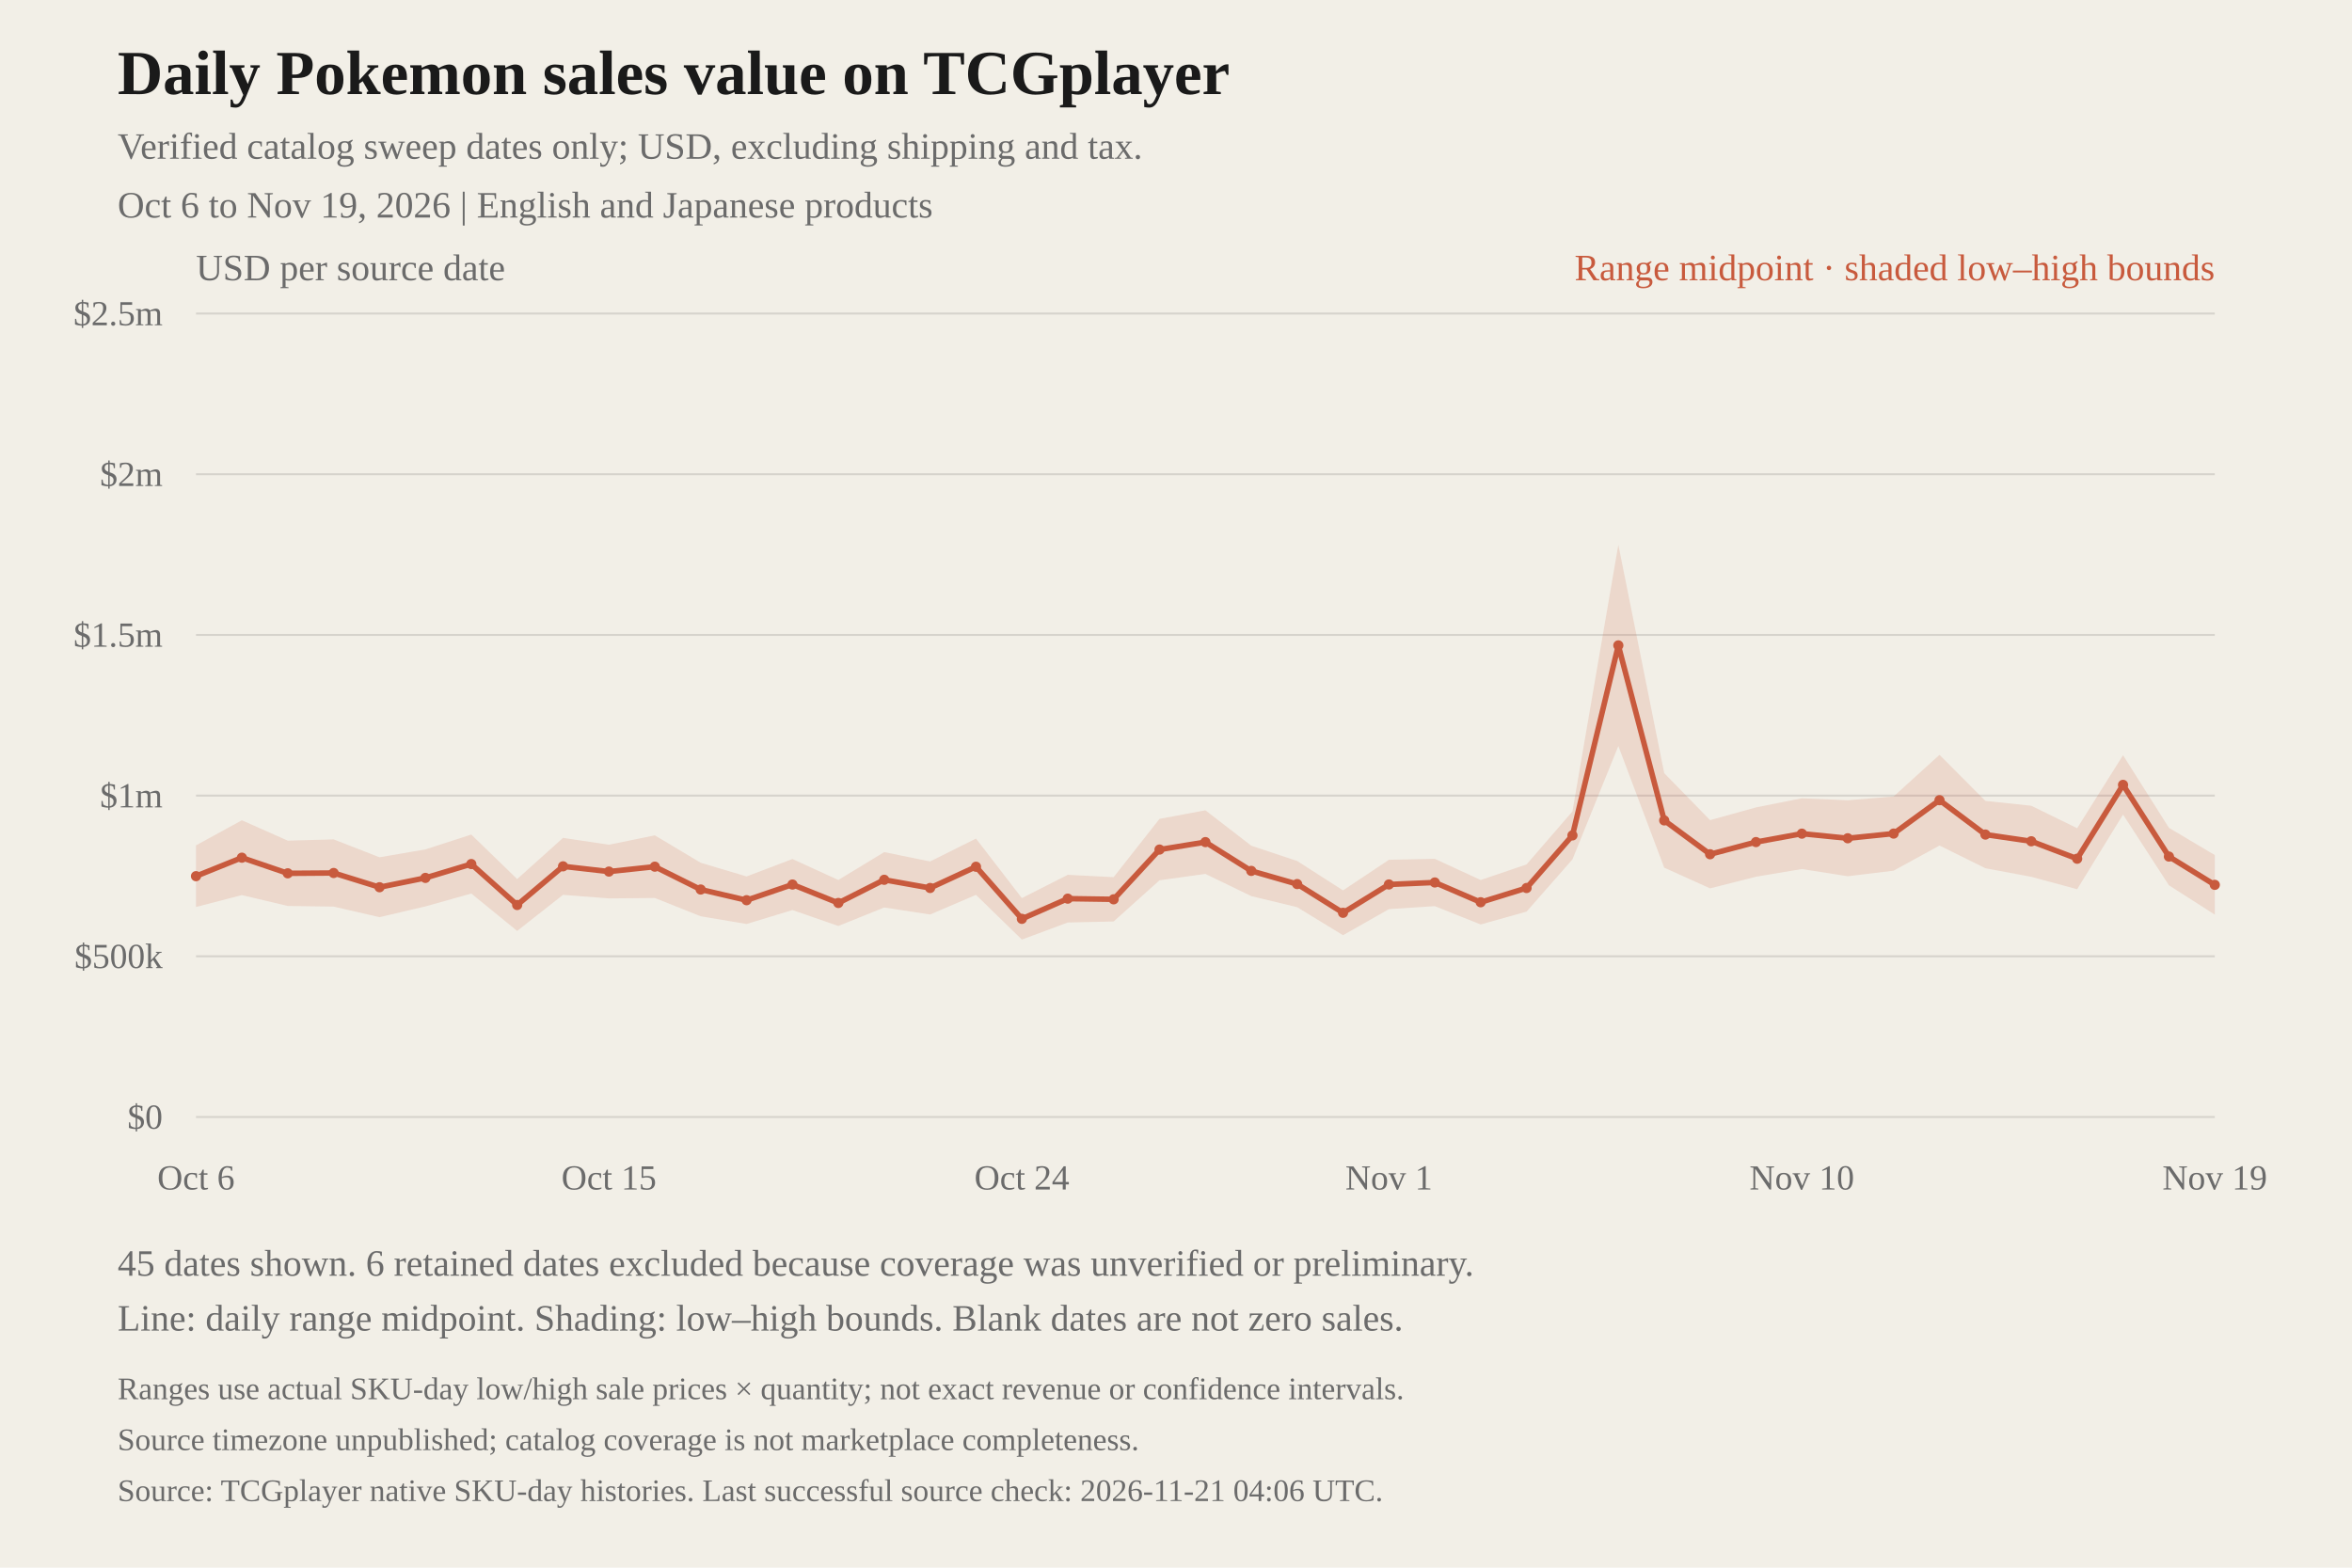
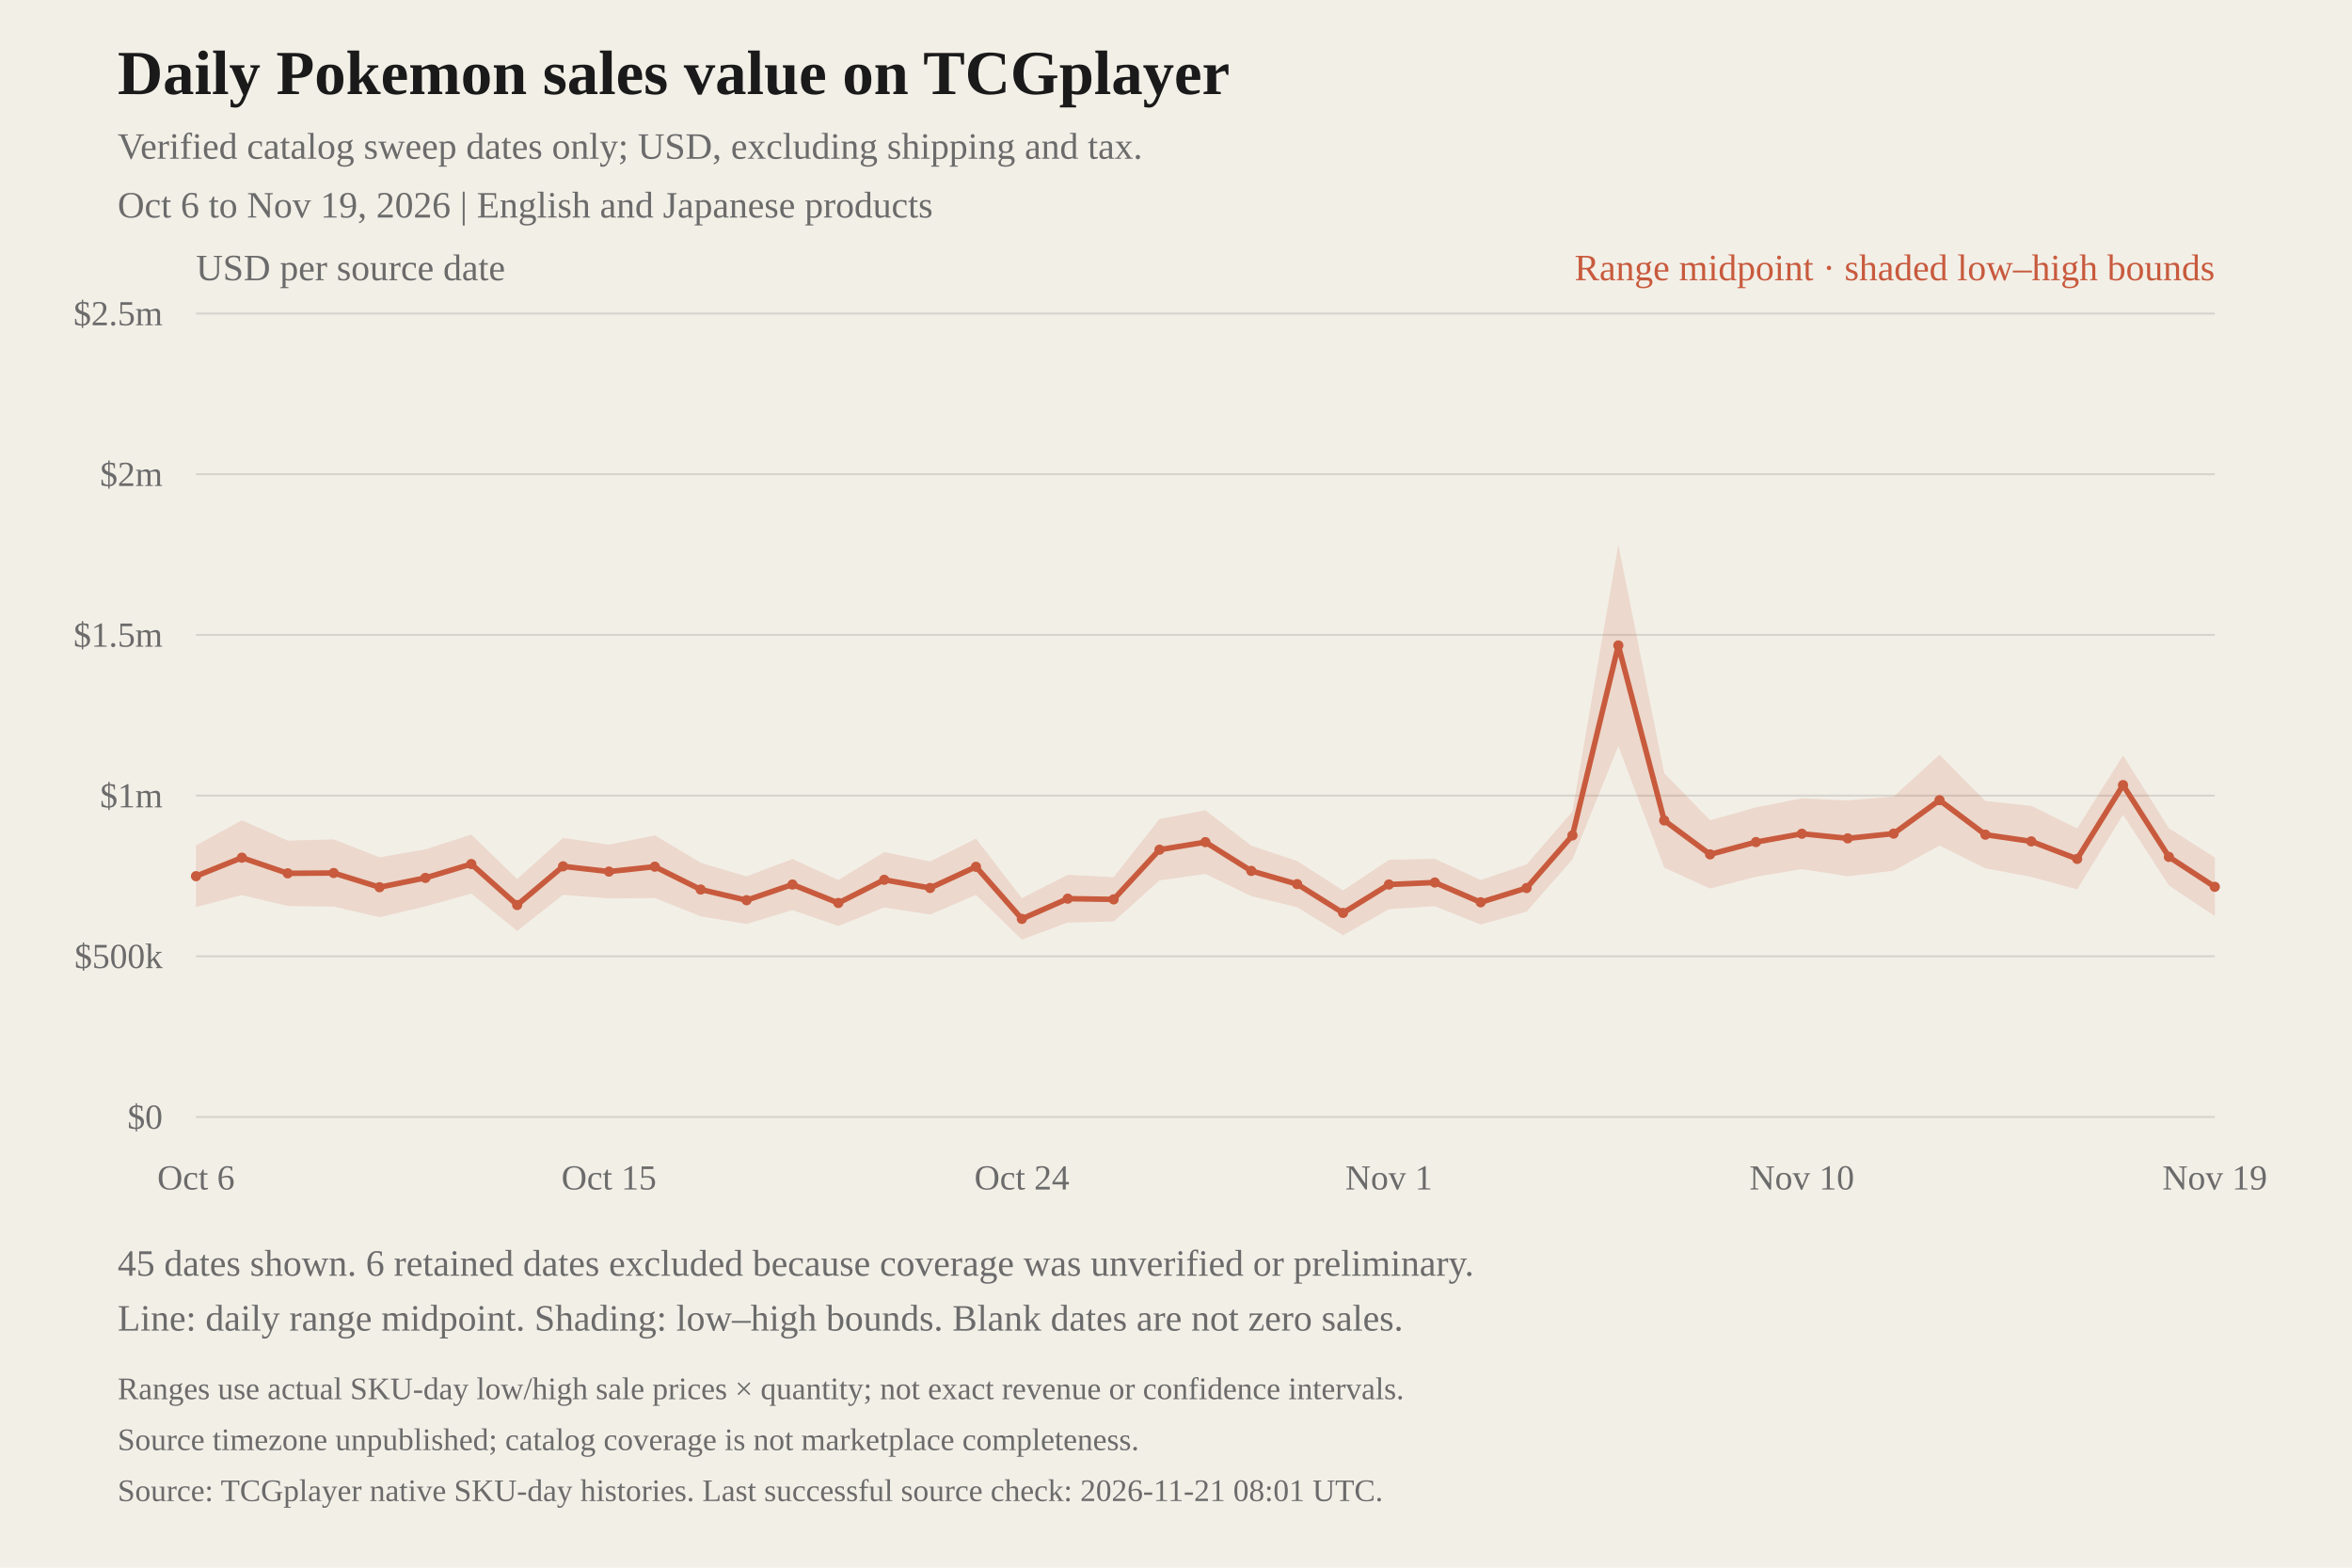
<svg xmlns="http://www.w3.org/2000/svg" width="1200" height="800" viewBox="0 0 1200 800" role="img" aria-labelledby="title description">
  <style>text{font-family:Georgia,"Liberation Serif","Times New Roman",serif;fill:#1A1A1A;font-size:19px}.title{font-size:32px;font-weight:600}.muted,.axis{fill:#6B6B6B}.axis{font-size:18px}.note{font-size:16px;fill:#6B6B6B}.grid{stroke:#D6D3CC;stroke-width:1}</style>
  <rect data-role="background" width="1200" height="800" fill="#F2EFE7" />
  <text x="60" y="48" class="title">Daily Pokemon sales value on TCGplayer</text>
  <text x="60" y="81" class="muted">Verified catalog sweep dates only; USD, excluding shipping and tax.</text>
  <text x="60" y="111" class="muted">Oct 6 to Nov 19, 2026 | English and Japanese products</text>
  <text x="100" y="143" class="muted">USD per source date</text>
  <text x="1130" y="143" text-anchor="end" style="fill:#C85A3D">Range midpoint · shaded low–high bounds</text>
  <path d="M100,570H1130" class="grid" />
  <text x="83" y="576" class="axis" text-anchor="end">$0</text>
  <path d="M100,488H1130" class="grid" />
  <text x="83" y="494" class="axis" text-anchor="end">$500k</text>
  <path d="M100,406H1130" class="grid" />
  <text x="83" y="412" class="axis" text-anchor="end">$1m</text>
  <path d="M100,324H1130" class="grid" />
  <text x="83" y="330" class="axis" text-anchor="end">$1.5m</text>
  <path d="M100,242H1130" class="grid" />
  <text x="83" y="248" class="axis" text-anchor="end">$2m</text>
  <path d="M100,160H1130" class="grid" />
  <text x="83" y="166" class="axis" text-anchor="end">$2.5m</text>
-   <polygon data-series="daily-band" points="100,431.395 123.409,418.596 146.818,428.993 170.227,428.347 193.636,437.483 217.045,433.454 240.455,425.889 263.864,448.6 287.273,427.569 310.682,431.071 334.091,426.287 357.5,440.279 380.909,447.253 404.318,438.369 427.727,449.058 451.136,434.841 474.545,439.616 497.955,427.947 521.364,458.306 544.773,446.428 568.182,447.623 591.591,417.87 615,413.507 638.409,431.567 661.818,439.364 685.227,454.372 708.636,438.759 732.045,438.259 755.455,449.08 778.864,441.12 802.273,414.074 825.682,278.017 849.091,394.546 872.5,418.521 895.909,412.032 919.318,407.373 942.727,408.395 966.136,406.448 989.545,385.2 1012.955,408.699 1036.364,411.18 1059.773,422.646 1083.182,385.391 1106.591,422.444 1130,436.359 1130,466.729 1106.591,451.758 1083.182,415.656 1059.773,453.774 1036.364,447.435 1012.955,443.067 989.545,431.475 966.136,444.31 942.727,447.152 919.318,443.471 895.909,447.393 872.5,453.332 849.091,442.771 825.682,380.688 802.273,438.543 778.864,465.192 755.455,471.758 732.045,462.403 708.636,463.935 685.227,477.244 661.818,462.935 638.409,457.284 615,445.952 591.591,449.208 568.182,470.232 544.773,470.751 521.364,479.473 497.955,456.654 474.545,466.671 451.136,463.09 427.727,472.524 404.318,464.4 380.909,471.512 357.5,467.575 334.091,458.248 310.682,458.461 287.273,456.626 263.864,475.046 240.455,455.971 217.045,462.546 193.636,468.031 170.227,462.639 146.818,462.325 123.409,456.767 100,462.839" fill="#C85A3D" fill-opacity="0.16" />
-   <polyline data-series="daily-midpoint" points="100,447.117 123.409,437.682 146.818,445.659 170.227,445.493 193.636,452.757 217.045,448 240.455,440.93 263.864,461.823 287.273,442.097 310.682,444.766 334.091,442.267 357.5,453.927 380.909,459.382 404.318,451.384 427.727,460.791 451.136,448.965 474.545,453.144 497.955,442.301 521.364,468.89 544.773,458.589 568.182,458.927 591.591,433.539 615,429.73 638.409,444.426 661.818,451.149 685.227,465.808 708.636,451.347 732.045,450.331 755.455,460.419 778.864,453.156 802.273,426.309 825.682,329.352 849.091,418.658 872.5,435.926 895.909,429.712 919.318,425.422 942.727,427.773 966.136,425.379 989.545,408.337 1012.955,425.883 1036.364,429.307 1059.773,438.21 1083.182,400.524 1106.591,437.101 1130,451.544" fill="none" stroke="#C85A3D" stroke-width="2.8" stroke-linejoin="round" stroke-linecap="round" />
+   <polygon data-series="daily-band" points="100,431.395 123.409,418.596 146.818,428.993 170.227,428.347 193.636,437.483 217.045,433.454 240.455,425.889 263.864,448.6 287.273,427.569 310.682,431.071 334.091,426.287 357.5,440.279 380.909,447.253 404.318,438.369 427.727,449.058 451.136,434.841 474.545,439.616 497.955,427.977 521.364,458.342 544.773,446.442 568.182,447.65 591.591,417.937 615,413.52 638.409,431.57 661.818,439.392 685.227,454.429 708.636,438.784 732.045,438.279 755.455,449.102 778.864,441.136 802.273,414.084 825.682,278.043 849.091,394.565 872.5,418.595 895.909,412.035 919.318,407.427 942.727,408.463 966.136,406.462 989.545,385.207 1012.955,408.768 1036.364,411.236 1059.773,422.763 1083.182,385.53 1106.591,422.685 1130,437.582 1130,467.507 1106.591,451.868 1083.182,415.736 1059.773,453.845 1036.364,447.477 1012.955,443.114 989.545,431.478 966.136,444.319 942.727,447.169 919.318,443.51 895.909,447.395 872.5,453.382 849.091,442.778 825.682,380.701 802.273,438.544 778.864,465.201 755.455,471.77 732.045,462.413 708.636,463.95 685.227,477.29 661.818,462.95 638.409,457.285 615,445.962 591.591,449.266 568.182,470.254 544.773,470.757 521.364,479.497 497.955,456.674 474.545,466.671 451.136,463.09 427.727,472.524 404.318,464.4 380.909,471.512 357.5,467.575 334.091,458.248 310.682,458.461 287.273,456.626 263.864,475.046 240.455,455.971 217.045,462.546 193.636,468.031 170.227,462.639 146.818,462.325 123.409,456.767 100,462.839" fill="#C85A3D" fill-opacity="0.16" />
+   <polyline data-series="daily-midpoint" points="100,447.117 123.409,437.682 146.818,445.659 170.227,445.493 193.636,452.757 217.045,448 240.455,440.93 263.864,461.823 287.273,442.097 310.682,444.766 334.091,442.267 357.5,453.927 380.909,459.382 404.318,451.384 427.727,460.791 451.136,448.965 474.545,453.144 497.955,442.326 521.364,468.92 544.773,458.599 568.182,458.952 591.591,433.602 615,429.741 638.409,444.427 661.818,451.171 685.227,465.86 708.636,451.367 732.045,450.346 755.455,460.436 778.864,453.169 802.273,426.314 825.682,329.372 849.091,418.672 872.5,435.988 895.909,429.715 919.318,425.468 942.727,427.816 966.136,425.391 989.545,408.342 1012.955,425.941 1036.364,429.357 1059.773,438.304 1083.182,400.633 1106.591,437.277 1130,452.544" fill="none" stroke="#C85A3D" stroke-width="2.8" stroke-linejoin="round" stroke-linecap="round" />
  <circle data-series="daily-observation" cx="100" cy="447.117" r="2.6" fill="#C85A3D" />
  <circle data-series="daily-observation" cx="123.409" cy="437.682" r="2.6" fill="#C85A3D" />
  <circle data-series="daily-observation" cx="146.818" cy="445.659" r="2.6" fill="#C85A3D" />
  <circle data-series="daily-observation" cx="170.227" cy="445.493" r="2.6" fill="#C85A3D" />
  <circle data-series="daily-observation" cx="193.636" cy="452.757" r="2.6" fill="#C85A3D" />
  <circle data-series="daily-observation" cx="217.045" cy="448" r="2.6" fill="#C85A3D" />
  <circle data-series="daily-observation" cx="240.455" cy="440.93" r="2.6" fill="#C85A3D" />
  <circle data-series="daily-observation" cx="263.864" cy="461.823" r="2.6" fill="#C85A3D" />
  <circle data-series="daily-observation" cx="287.273" cy="442.097" r="2.6" fill="#C85A3D" />
  <circle data-series="daily-observation" cx="310.682" cy="444.766" r="2.6" fill="#C85A3D" />
  <circle data-series="daily-observation" cx="334.091" cy="442.267" r="2.6" fill="#C85A3D" />
  <circle data-series="daily-observation" cx="357.5" cy="453.927" r="2.6" fill="#C85A3D" />
  <circle data-series="daily-observation" cx="380.909" cy="459.382" r="2.6" fill="#C85A3D" />
  <circle data-series="daily-observation" cx="404.318" cy="451.384" r="2.6" fill="#C85A3D" />
  <circle data-series="daily-observation" cx="427.727" cy="460.791" r="2.6" fill="#C85A3D" />
  <circle data-series="daily-observation" cx="451.136" cy="448.965" r="2.6" fill="#C85A3D" />
  <circle data-series="daily-observation" cx="474.545" cy="453.144" r="2.6" fill="#C85A3D" />
-   <circle data-series="daily-observation" cx="497.955" cy="442.301" r="2.6" fill="#C85A3D" />
-   <circle data-series="daily-observation" cx="521.364" cy="468.89" r="2.6" fill="#C85A3D" />
-   <circle data-series="daily-observation" cx="544.773" cy="458.589" r="2.6" fill="#C85A3D" />
-   <circle data-series="daily-observation" cx="568.182" cy="458.927" r="2.6" fill="#C85A3D" />
-   <circle data-series="daily-observation" cx="591.591" cy="433.539" r="2.6" fill="#C85A3D" />
-   <circle data-series="daily-observation" cx="615" cy="429.73" r="2.6" fill="#C85A3D" />
-   <circle data-series="daily-observation" cx="638.409" cy="444.426" r="2.6" fill="#C85A3D" />
-   <circle data-series="daily-observation" cx="661.818" cy="451.149" r="2.6" fill="#C85A3D" />
-   <circle data-series="daily-observation" cx="685.227" cy="465.808" r="2.6" fill="#C85A3D" />
-   <circle data-series="daily-observation" cx="708.636" cy="451.347" r="2.6" fill="#C85A3D" />
-   <circle data-series="daily-observation" cx="732.045" cy="450.331" r="2.6" fill="#C85A3D" />
-   <circle data-series="daily-observation" cx="755.455" cy="460.419" r="2.6" fill="#C85A3D" />
-   <circle data-series="daily-observation" cx="778.864" cy="453.156" r="2.6" fill="#C85A3D" />
-   <circle data-series="daily-observation" cx="802.273" cy="426.309" r="2.6" fill="#C85A3D" />
-   <circle data-series="daily-observation" cx="825.682" cy="329.352" r="2.6" fill="#C85A3D" />
-   <circle data-series="daily-observation" cx="849.091" cy="418.658" r="2.6" fill="#C85A3D" />
-   <circle data-series="daily-observation" cx="872.5" cy="435.926" r="2.6" fill="#C85A3D" />
-   <circle data-series="daily-observation" cx="895.909" cy="429.712" r="2.6" fill="#C85A3D" />
-   <circle data-series="daily-observation" cx="919.318" cy="425.422" r="2.6" fill="#C85A3D" />
-   <circle data-series="daily-observation" cx="942.727" cy="427.773" r="2.6" fill="#C85A3D" />
-   <circle data-series="daily-observation" cx="966.136" cy="425.379" r="2.6" fill="#C85A3D" />
-   <circle data-series="daily-observation" cx="989.545" cy="408.337" r="2.6" fill="#C85A3D" />
-   <circle data-series="daily-observation" cx="1012.955" cy="425.883" r="2.6" fill="#C85A3D" />
-   <circle data-series="daily-observation" cx="1036.364" cy="429.307" r="2.6" fill="#C85A3D" />
-   <circle data-series="daily-observation" cx="1059.773" cy="438.21" r="2.6" fill="#C85A3D" />
-   <circle data-series="daily-observation" cx="1083.182" cy="400.524" r="2.6" fill="#C85A3D" />
-   <circle data-series="daily-observation" cx="1106.591" cy="437.101" r="2.6" fill="#C85A3D" />
-   <circle data-series="daily-observation" cx="1130" cy="451.544" r="2.6" fill="#C85A3D" />
+   <circle data-series="daily-observation" cx="497.955" cy="442.326" r="2.6" fill="#C85A3D" />
+   <circle data-series="daily-observation" cx="521.364" cy="468.92" r="2.6" fill="#C85A3D" />
+   <circle data-series="daily-observation" cx="544.773" cy="458.599" r="2.6" fill="#C85A3D" />
+   <circle data-series="daily-observation" cx="568.182" cy="458.952" r="2.6" fill="#C85A3D" />
+   <circle data-series="daily-observation" cx="591.591" cy="433.602" r="2.6" fill="#C85A3D" />
+   <circle data-series="daily-observation" cx="615" cy="429.741" r="2.6" fill="#C85A3D" />
+   <circle data-series="daily-observation" cx="638.409" cy="444.427" r="2.6" fill="#C85A3D" />
+   <circle data-series="daily-observation" cx="661.818" cy="451.171" r="2.6" fill="#C85A3D" />
+   <circle data-series="daily-observation" cx="685.227" cy="465.86" r="2.6" fill="#C85A3D" />
+   <circle data-series="daily-observation" cx="708.636" cy="451.367" r="2.6" fill="#C85A3D" />
+   <circle data-series="daily-observation" cx="732.045" cy="450.346" r="2.6" fill="#C85A3D" />
+   <circle data-series="daily-observation" cx="755.455" cy="460.436" r="2.6" fill="#C85A3D" />
+   <circle data-series="daily-observation" cx="778.864" cy="453.169" r="2.6" fill="#C85A3D" />
+   <circle data-series="daily-observation" cx="802.273" cy="426.314" r="2.6" fill="#C85A3D" />
+   <circle data-series="daily-observation" cx="825.682" cy="329.372" r="2.6" fill="#C85A3D" />
+   <circle data-series="daily-observation" cx="849.091" cy="418.672" r="2.6" fill="#C85A3D" />
+   <circle data-series="daily-observation" cx="872.5" cy="435.988" r="2.6" fill="#C85A3D" />
+   <circle data-series="daily-observation" cx="895.909" cy="429.715" r="2.6" fill="#C85A3D" />
+   <circle data-series="daily-observation" cx="919.318" cy="425.468" r="2.6" fill="#C85A3D" />
+   <circle data-series="daily-observation" cx="942.727" cy="427.816" r="2.6" fill="#C85A3D" />
+   <circle data-series="daily-observation" cx="966.136" cy="425.391" r="2.6" fill="#C85A3D" />
+   <circle data-series="daily-observation" cx="989.545" cy="408.342" r="2.6" fill="#C85A3D" />
+   <circle data-series="daily-observation" cx="1012.955" cy="425.941" r="2.6" fill="#C85A3D" />
+   <circle data-series="daily-observation" cx="1036.364" cy="429.357" r="2.6" fill="#C85A3D" />
+   <circle data-series="daily-observation" cx="1059.773" cy="438.304" r="2.6" fill="#C85A3D" />
+   <circle data-series="daily-observation" cx="1083.182" cy="400.633" r="2.6" fill="#C85A3D" />
+   <circle data-series="daily-observation" cx="1106.591" cy="437.277" r="2.6" fill="#C85A3D" />
+   <circle data-series="daily-observation" cx="1130" cy="452.544" r="2.6" fill="#C85A3D" />
  <text x="100" y="607" class="axis" text-anchor="middle">Oct 6</text>
  <text x="310.682" y="607" class="axis" text-anchor="middle">Oct 15</text>
  <text x="521.364" y="607" class="axis" text-anchor="middle">Oct 24</text>
  <text x="708.636" y="607" class="axis" text-anchor="middle">Nov 1</text>
  <text x="919.318" y="607" class="axis" text-anchor="middle">Nov 10</text>
  <text x="1130" y="607" class="axis" text-anchor="middle">Nov 19</text>
  <text x="60" y="651" class="muted">45 dates shown. 6 retained dates excluded because coverage was unverified or preliminary.</text>
  <text x="60" y="679" class="muted">Line: daily range midpoint. Shading: low–high bounds. Blank dates are not zero sales.</text>
  <text x="60" y="714" class="note">Ranges use actual SKU-day low/high sale prices × quantity; not exact revenue or confidence intervals.</text>
  <text x="60" y="740" class="note">Source timezone unpublished; catalog coverage is not marketplace completeness.</text>
-   <text x="60" y="766" class="note">Source: TCGplayer native SKU-day histories. Last successful source check: 2026-11-21 04:06 UTC.</text>
+   <text x="60" y="766" class="note">Source: TCGplayer native SKU-day histories. Last successful source check: 2026-11-21 08:01 UTC.</text>
</svg>
